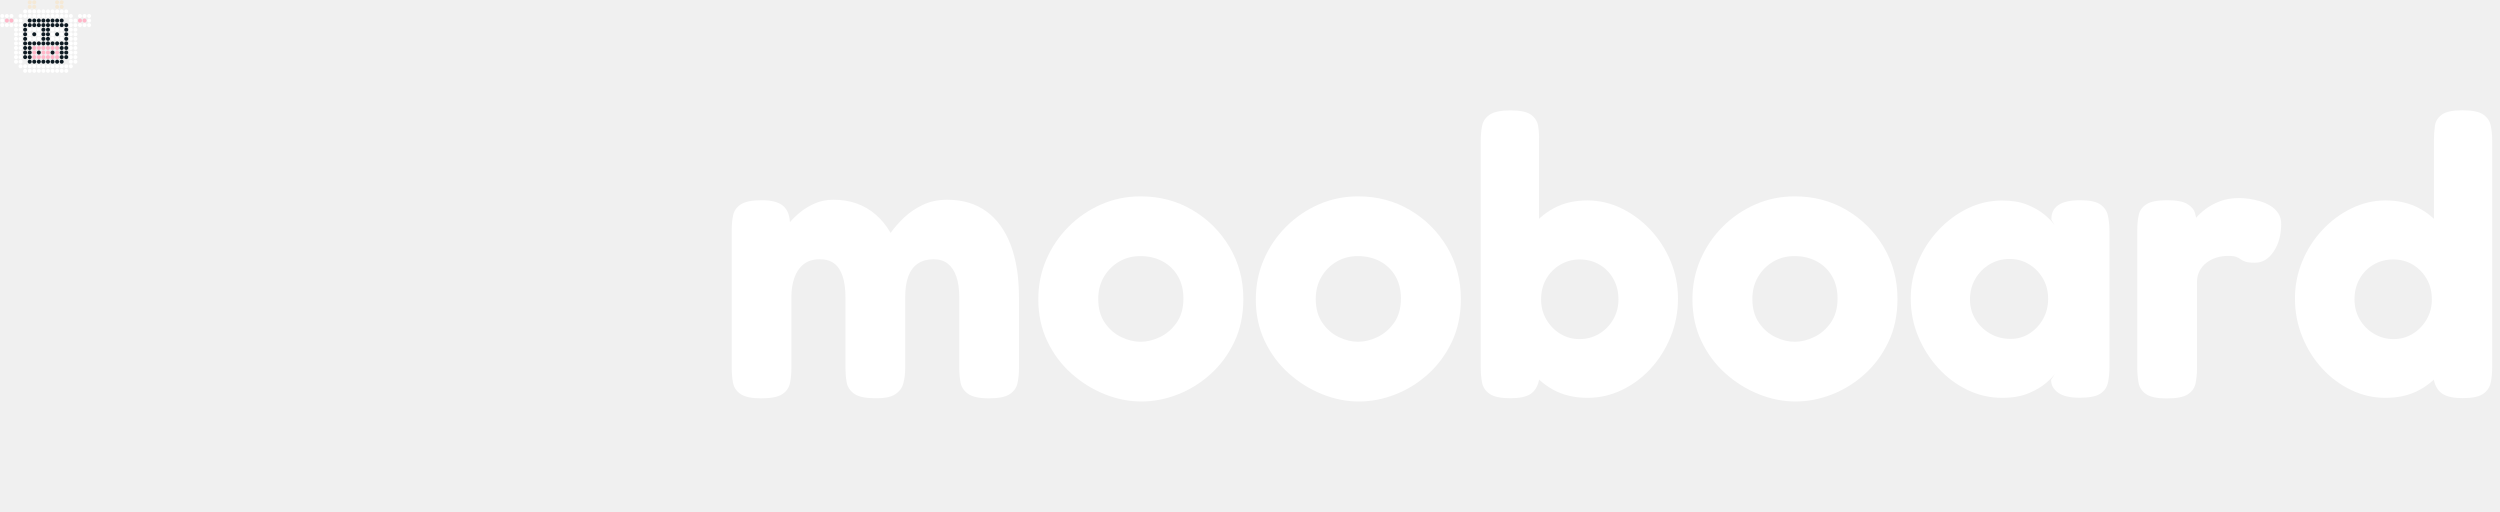
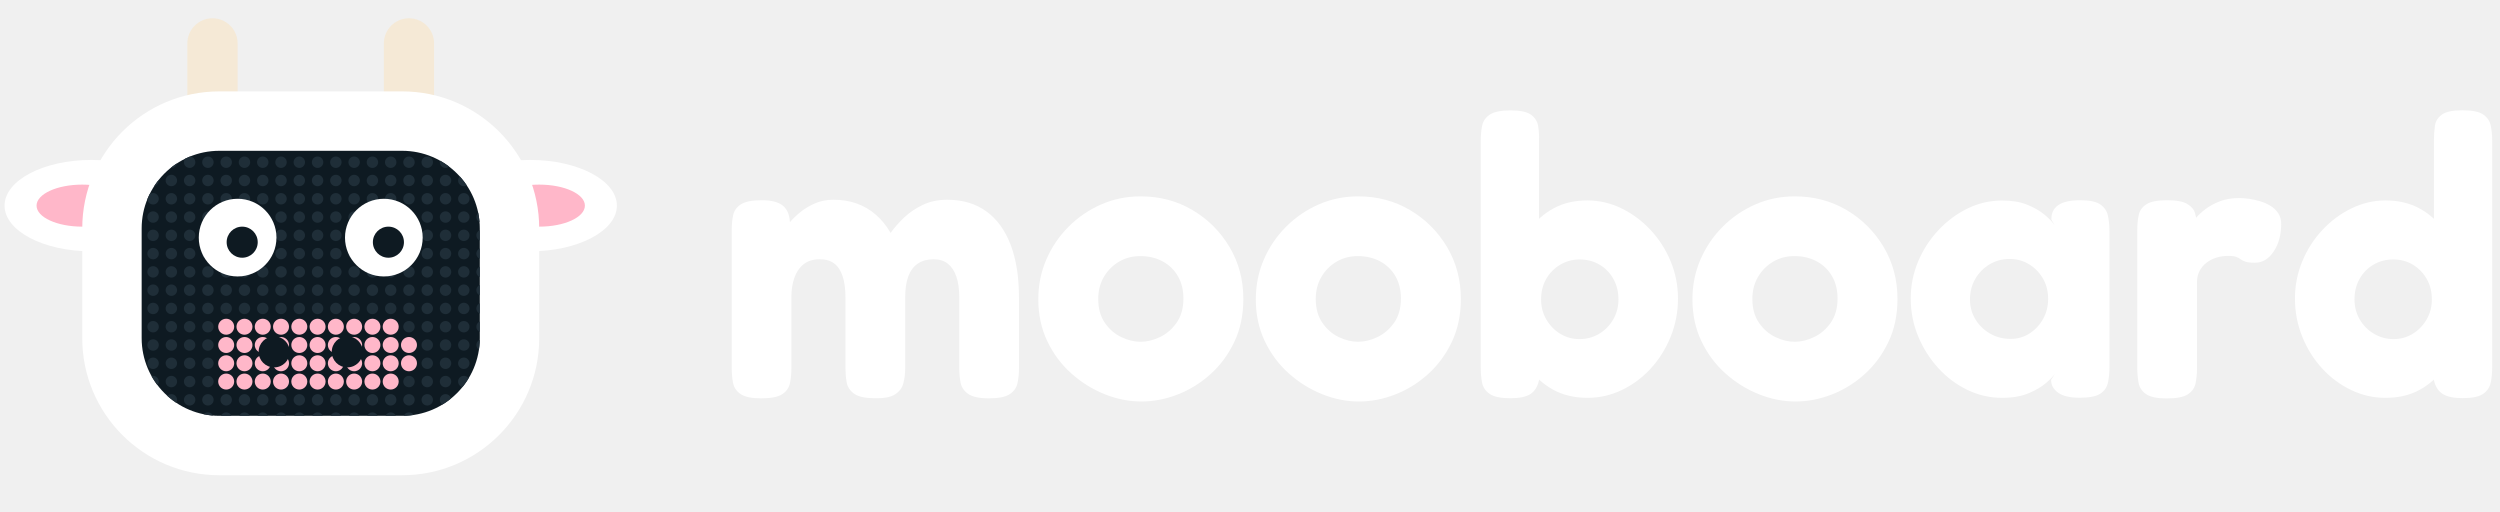
<svg xmlns="http://www.w3.org/2000/svg" viewBox="0 0 547.1 112" role="img" aria-label="MooBoard">
  <svg x="0" y="0" width="136" height="112" viewBox="0 0 136 112">
-     <circle cx="6.5" cy="0.5" r="0.44" fill="#F5E9D6" />
-     <circle cx="7.5" cy="0.5" r="0.44" fill="#F5E9D6" />
-     <circle cx="12.5" cy="0.5" r="0.44" fill="#F5E9D6" />
-     <circle cx="13.5" cy="0.5" r="0.44" fill="#F5E9D6" />
-     <circle cx="6.5" cy="1.5" r="0.44" fill="#F5E9D6" />
-     <circle cx="7.5" cy="1.5" r="0.44" fill="#F5E9D6" />
-     <circle cx="12.5" cy="1.5" r="0.44" fill="#F5E9D6" />
-     <circle cx="13.5" cy="1.5" r="0.44" fill="#F5E9D6" />
-     <circle cx="5.5" cy="2.5" r="0.44" fill="#FFFFFF" />
-     <circle cx="6.5" cy="2.5" r="0.44" fill="#FFFFFF" />
-     <circle cx="7.5" cy="2.5" r="0.44" fill="#FFFFFF" />
-     <circle cx="8.5" cy="2.5" r="0.44" fill="#FFFFFF" />
-     <circle cx="9.5" cy="2.5" r="0.44" fill="#FFFFFF" />
-     <circle cx="10.5" cy="2.5" r="0.44" fill="#FFFFFF" />
-     <circle cx="11.5" cy="2.5" r="0.44" fill="#FFFFFF" />
-     <circle cx="12.5" cy="2.5" r="0.44" fill="#FFFFFF" />
-     <circle cx="13.5" cy="2.5" r="0.44" fill="#FFFFFF" />
-     <circle cx="14.5" cy="2.5" r="0.44" fill="#FFFFFF" />
-     <circle cx="0.5" cy="3.5" r="0.44" fill="#FFFFFF" />
-     <circle cx="1.5" cy="3.5" r="0.44" fill="#FFFFFF" />
-     <circle cx="2.5" cy="3.5" r="0.44" fill="#FFFFFF" />
-     <circle cx="4.5" cy="3.5" r="0.44" fill="#FFFFFF" />
-     <circle cx="5.5" cy="3.5" r="0.44" fill="#FFFFFF" />
-     <circle cx="6.5" cy="3.5" r="0.44" fill="#FFFFFF" />
-     <circle cx="7.5" cy="3.5" r="0.44" fill="#FFFFFF" />
-     <circle cx="8.5" cy="3.5" r="0.44" fill="#FFFFFF" />
-     <circle cx="9.5" cy="3.5" r="0.44" fill="#FFFFFF" />
-     <circle cx="10.5" cy="3.5" r="0.44" fill="#FFFFFF" />
-     <circle cx="11.5" cy="3.5" r="0.44" fill="#FFFFFF" />
-     <circle cx="12.5" cy="3.5" r="0.44" fill="#FFFFFF" />
-     <circle cx="13.5" cy="3.5" r="0.44" fill="#FFFFFF" />
-     <circle cx="14.5" cy="3.5" r="0.44" fill="#FFFFFF" />
-     <circle cx="15.5" cy="3.5" r="0.44" fill="#FFFFFF" />
-     <circle cx="17.5" cy="3.5" r="0.44" fill="#FFFFFF" />
-     <circle cx="18.5" cy="3.5" r="0.44" fill="#FFFFFF" />
-     <circle cx="19.5" cy="3.5" r="0.44" fill="#FFFFFF" />
-     <circle cx="0.5" cy="4.5" r="0.44" fill="#FFFFFF" />
-     <circle cx="1.5" cy="4.5" r="0.44" fill="#FFB7C9" />
-     <circle cx="2.5" cy="4.5" r="0.44" fill="#FFB7C9" />
-     <circle cx="3.5" cy="4.5" r="0.44" fill="#FFFFFF" />
-     <circle cx="4.5" cy="4.5" r="0.44" fill="#FFFFFF" />
-     <circle cx="6.5" cy="4.5" r="0.44" fill="#0E1A22" />
-     <circle cx="7.5" cy="4.5" r="0.44" fill="#0E1A22" />
-     <circle cx="8.5" cy="4.5" r="0.44" fill="#0E1A22" />
-     <circle cx="9.5" cy="4.5" r="0.44" fill="#0E1A22" />
-     <circle cx="10.5" cy="4.5" r="0.44" fill="#0E1A22" />
-     <circle cx="11.5" cy="4.5" r="0.44" fill="#0E1A22" />
-     <circle cx="12.5" cy="4.5" r="0.44" fill="#0E1A22" />
-     <circle cx="13.5" cy="4.5" r="0.44" fill="#0E1A22" />
-     <circle cx="15.5" cy="4.5" r="0.44" fill="#FFFFFF" />
-     <circle cx="16.5" cy="4.5" r="0.44" fill="#FFFFFF" />
-     <circle cx="17.5" cy="4.5" r="0.44" fill="#FFB7C9" />
-     <circle cx="18.5" cy="4.5" r="0.44" fill="#FFB7C9" />
-     <circle cx="19.5" cy="4.5" r="0.44" fill="#FFFFFF" />
-     <circle cx="0.5" cy="5.5" r="0.44" fill="#FFFFFF" />
-     <circle cx="1.5" cy="5.5" r="0.44" fill="#FFFFFF" />
-     <circle cx="2.5" cy="5.5" r="0.44" fill="#FFFFFF" />
-     <circle cx="3.5" cy="5.5" r="0.44" fill="#FFFFFF" />
-     <circle cx="4.5" cy="5.5" r="0.44" fill="#FFFFFF" />
-     <circle cx="5.5" cy="5.5" r="0.44" fill="#0E1A22" />
-     <circle cx="6.5" cy="5.5" r="0.44" fill="#0E1A22" />
-     <circle cx="7.5" cy="5.5" r="0.44" fill="#0E1A22" />
-     <circle cx="8.5" cy="5.5" r="0.44" fill="#0E1A22" />
-     <circle cx="9.5" cy="5.5" r="0.44" fill="#0E1A22" />
-     <circle cx="10.5" cy="5.5" r="0.44" fill="#0E1A22" />
-     <circle cx="11.5" cy="5.5" r="0.44" fill="#0E1A22" />
-     <circle cx="12.5" cy="5.5" r="0.44" fill="#0E1A22" />
-     <circle cx="13.5" cy="5.5" r="0.44" fill="#0E1A22" />
-     <circle cx="14.5" cy="5.5" r="0.44" fill="#0E1A22" />
-     <circle cx="15.5" cy="5.5" r="0.44" fill="#FFFFFF" />
-     <circle cx="16.5" cy="5.5" r="0.44" fill="#FFFFFF" />
-     <circle cx="17.5" cy="5.5" r="0.44" fill="#FFFFFF" />
-     <circle cx="18.5" cy="5.5" r="0.44" fill="#FFFFFF" />
-     <circle cx="19.5" cy="5.5" r="0.44" fill="#FFFFFF" />
-     <circle cx="3.5" cy="6.5" r="0.44" fill="#FFFFFF" />
-     <circle cx="4.5" cy="6.5" r="0.44" fill="#FFFFFF" />
-     <circle cx="5.5" cy="6.5" r="0.44" fill="#0E1A22" />
-     <circle cx="6.5" cy="6.5" r="0.44" fill="#FFFFFF" />
-     <circle cx="7.5" cy="6.5" r="0.44" fill="#FFFFFF" />
-     <circle cx="8.5" cy="6.5" r="0.44" fill="#FFFFFF" />
-     <circle cx="9.5" cy="6.5" r="0.44" fill="#0E1A22" />
-     <circle cx="10.5" cy="6.5" r="0.44" fill="#0E1A22" />
-     <circle cx="11.5" cy="6.5" r="0.44" fill="#FFFFFF" />
-     <circle cx="12.5" cy="6.5" r="0.44" fill="#FFFFFF" />
-     <circle cx="13.5" cy="6.5" r="0.44" fill="#FFFFFF" />
-     <circle cx="14.5" cy="6.5" r="0.44" fill="#0E1A22" />
-     <circle cx="15.5" cy="6.5" r="0.44" fill="#FFFFFF" />
-     <circle cx="16.5" cy="6.5" r="0.44" fill="#FFFFFF" />
-     <circle cx="3.5" cy="7.5" r="0.44" fill="#FFFFFF" />
-     <circle cx="4.5" cy="7.5" r="0.44" fill="#FFFFFF" />
-     <circle cx="5.5" cy="7.5" r="0.44" fill="#0E1A22" />
-     <circle cx="6.5" cy="7.5" r="0.44" fill="#FFFFFF" />
-     <circle class="pupil" cx="7.5" cy="7.5" r="0.44" fill="#0E1A22" />
-     <circle cx="8.5" cy="7.5" r="0.44" fill="#FFFFFF" />
-     <circle cx="9.5" cy="7.5" r="0.44" fill="#0E1A22" />
-     <circle cx="10.5" cy="7.5" r="0.44" fill="#0E1A22" />
-     <circle cx="11.5" cy="7.5" r="0.44" fill="#FFFFFF" />
-     <circle class="pupil" cx="12.5" cy="7.5" r="0.44" fill="#0E1A22" />
-     <circle cx="13.5" cy="7.5" r="0.44" fill="#FFFFFF" />
-     <circle cx="14.5" cy="7.5" r="0.44" fill="#0E1A22" />
-     <circle cx="15.5" cy="7.5" r="0.44" fill="#FFFFFF" />
-     <circle cx="16.5" cy="7.5" r="0.44" fill="#FFFFFF" />
-     <circle cx="3.5" cy="8.5" r="0.44" fill="#FFFFFF" />
-     <circle cx="4.5" cy="8.5" r="0.44" fill="#FFFFFF" />
-     <circle cx="5.5" cy="8.5" r="0.44" fill="#0E1A22" />
-     <circle cx="6.5" cy="8.5" r="0.44" fill="#FFFFFF" />
-     <circle cx="7.5" cy="8.5" r="0.44" fill="#FFFFFF" />
-     <circle cx="8.5" cy="8.5" r="0.44" fill="#FFFFFF" />
-     <circle cx="9.5" cy="8.5" r="0.44" fill="#0E1A22" />
-     <circle cx="10.5" cy="8.5" r="0.44" fill="#0E1A22" />
-     <circle cx="11.5" cy="8.5" r="0.44" fill="#FFFFFF" />
-     <circle cx="12.5" cy="8.5" r="0.44" fill="#FFFFFF" />
-     <circle cx="13.5" cy="8.5" r="0.44" fill="#FFFFFF" />
-     <circle cx="14.5" cy="8.5" r="0.44" fill="#0E1A22" />
-     <circle cx="15.5" cy="8.5" r="0.44" fill="#FFFFFF" />
-     <circle cx="16.5" cy="8.5" r="0.44" fill="#FFFFFF" />
-     <circle cx="3.5" cy="9.5" r="0.44" fill="#FFFFFF" />
-     <circle cx="4.5" cy="9.5" r="0.44" fill="#FFFFFF" />
-     <circle cx="5.5" cy="9.5" r="0.44" fill="#0E1A22" />
-     <circle cx="6.5" cy="9.5" r="0.44" fill="#0E1A22" />
-     <circle cx="7.5" cy="9.5" r="0.44" fill="#0E1A22" />
-     <circle cx="8.5" cy="9.5" r="0.44" fill="#0E1A22" />
-     <circle cx="9.5" cy="9.5" r="0.44" fill="#0E1A22" />
-     <circle cx="10.5" cy="9.5" r="0.44" fill="#0E1A22" />
-     <circle cx="11.5" cy="9.5" r="0.44" fill="#0E1A22" />
-     <circle cx="12.5" cy="9.5" r="0.44" fill="#0E1A22" />
-     <circle cx="13.5" cy="9.5" r="0.44" fill="#0E1A22" />
-     <circle cx="14.5" cy="9.5" r="0.44" fill="#0E1A22" />
-     <circle cx="15.5" cy="9.5" r="0.44" fill="#FFFFFF" />
-     <circle cx="16.5" cy="9.5" r="0.44" fill="#FFFFFF" />
-     <circle cx="3.5" cy="10.5" r="0.44" fill="#FFFFFF" />
-     <circle cx="4.5" cy="10.5" r="0.44" fill="#FFFFFF" />
-     <circle cx="5.5" cy="10.5" r="0.44" fill="#0E1A22" />
-     <circle cx="6.5" cy="10.5" r="0.44" fill="#0E1A22" />
-     <circle cx="7.5" cy="10.5" r="0.44" fill="#FFB7C9" />
-     <circle cx="8.5" cy="10.5" r="0.44" fill="#FFB7C9" />
-     <circle cx="9.5" cy="10.5" r="0.44" fill="#FFB7C9" />
-     <circle cx="10.5" cy="10.5" r="0.44" fill="#FFB7C9" />
-     <circle cx="11.5" cy="10.5" r="0.44" fill="#FFB7C9" />
-     <circle cx="12.5" cy="10.5" r="0.44" fill="#FFB7C9" />
-     <circle cx="13.5" cy="10.5" r="0.44" fill="#0E1A22" />
-     <circle cx="14.5" cy="10.5" r="0.44" fill="#0E1A22" />
-     <circle cx="15.5" cy="10.5" r="0.44" fill="#FFFFFF" />
-     <circle cx="16.5" cy="10.5" r="0.44" fill="#FFFFFF" />
-     <circle cx="3.5" cy="11.5" r="0.44" fill="#FFFFFF" />
-     <circle cx="4.5" cy="11.5" r="0.44" fill="#FFFFFF" />
-     <circle cx="5.5" cy="11.5" r="0.44" fill="#0E1A22" />
-     <circle cx="6.5" cy="11.5" r="0.44" fill="#0E1A22" />
-     <circle cx="7.5" cy="11.5" r="0.44" fill="#FFB7C9" />
-     <circle cx="8.5" cy="11.5" r="0.44" fill="#0E1A22" />
-     <circle cx="9.5" cy="11.5" r="0.44" fill="#FFB7C9" />
-     <circle cx="10.5" cy="11.5" r="0.44" fill="#FFB7C9" />
-     <circle cx="11.5" cy="11.5" r="0.44" fill="#0E1A22" />
-     <circle cx="12.5" cy="11.5" r="0.44" fill="#FFB7C9" />
-     <circle cx="13.5" cy="11.5" r="0.44" fill="#0E1A22" />
-     <circle cx="14.5" cy="11.5" r="0.44" fill="#0E1A22" />
-     <circle cx="15.5" cy="11.5" r="0.44" fill="#FFFFFF" />
-     <circle cx="16.5" cy="11.5" r="0.44" fill="#FFFFFF" />
-     <circle cx="3.5" cy="12.5" r="0.44" fill="#FFFFFF" />
-     <circle cx="4.5" cy="12.5" r="0.44" fill="#FFFFFF" />
-     <circle cx="5.5" cy="12.5" r="0.44" fill="#0E1A22" />
-     <circle cx="6.5" cy="12.5" r="0.44" fill="#0E1A22" />
-     <circle cx="7.5" cy="12.5" r="0.44" fill="#FFB7C9" />
-     <circle cx="8.5" cy="12.5" r="0.44" fill="#FFB7C9" />
-     <circle cx="9.5" cy="12.5" r="0.44" fill="#FFB7C9" />
-     <circle cx="10.5" cy="12.5" r="0.44" fill="#FFB7C9" />
-     <circle cx="11.5" cy="12.5" r="0.44" fill="#FFB7C9" />
-     <circle cx="12.5" cy="12.5" r="0.44" fill="#FFB7C9" />
-     <circle cx="13.5" cy="12.5" r="0.44" fill="#0E1A22" />
-     <circle cx="14.5" cy="12.5" r="0.44" fill="#0E1A22" />
-     <circle cx="15.5" cy="12.5" r="0.44" fill="#FFFFFF" />
-     <circle cx="16.5" cy="12.5" r="0.44" fill="#FFFFFF" />
-     <circle cx="3.5" cy="13.5" r="0.44" fill="#FFFFFF" />
-     <circle cx="4.5" cy="13.5" r="0.44" fill="#FFFFFF" />
-     <circle cx="6.5" cy="13.5" r="0.44" fill="#0E1A22" />
-     <circle cx="7.5" cy="13.5" r="0.44" fill="#0E1A22" />
-     <circle cx="8.5" cy="13.5" r="0.44" fill="#0E1A22" />
-     <circle cx="9.5" cy="13.5" r="0.44" fill="#0E1A22" />
-     <circle cx="10.5" cy="13.5" r="0.44" fill="#0E1A22" />
-     <circle cx="11.5" cy="13.5" r="0.44" fill="#0E1A22" />
-     <circle cx="12.5" cy="13.5" r="0.44" fill="#0E1A22" />
-     <circle cx="13.5" cy="13.5" r="0.44" fill="#0E1A22" />
-     <circle cx="15.5" cy="13.5" r="0.44" fill="#FFFFFF" />
-     <circle cx="16.5" cy="13.5" r="0.44" fill="#FFFFFF" />
-     <circle cx="4.5" cy="14.5" r="0.44" fill="#FFFFFF" />
-     <circle cx="5.5" cy="14.5" r="0.44" fill="#FFFFFF" />
-     <circle cx="6.5" cy="14.5" r="0.44" fill="#FFFFFF" />
-     <circle cx="7.5" cy="14.5" r="0.44" fill="#FFFFFF" />
-     <circle cx="8.5" cy="14.5" r="0.44" fill="#FFFFFF" />
-     <circle cx="9.5" cy="14.5" r="0.44" fill="#FFFFFF" />
-     <circle cx="10.5" cy="14.5" r="0.44" fill="#FFFFFF" />
-     <circle cx="11.5" cy="14.5" r="0.44" fill="#FFFFFF" />
-     <circle cx="12.5" cy="14.5" r="0.44" fill="#FFFFFF" />
-     <circle cx="13.5" cy="14.5" r="0.44" fill="#FFFFFF" />
-     <circle cx="14.5" cy="14.5" r="0.44" fill="#FFFFFF" />
-     <circle cx="15.5" cy="14.5" r="0.44" fill="#FFFFFF" />
-     <circle cx="5.5" cy="15.5" r="0.44" fill="#FFFFFF" />
-     <circle cx="6.5" cy="15.5" r="0.44" fill="#FFFFFF" />
-     <circle cx="7.5" cy="15.5" r="0.44" fill="#FFFFFF" />
-     <circle cx="8.5" cy="15.5" r="0.44" fill="#FFFFFF" />
-     <circle cx="9.5" cy="15.5" r="0.44" fill="#FFFFFF" />
-     <circle cx="10.5" cy="15.5" r="0.44" fill="#FFFFFF" />
-     <circle cx="11.5" cy="15.5" r="0.44" fill="#FFFFFF" />
-     <circle cx="12.5" cy="15.5" r="0.44" fill="#FFFFFF" />
-     <circle cx="13.5" cy="15.5" r="0.44" fill="#FFFFFF" />
-     <circle cx="14.5" cy="15.5" r="0.44" fill="#FFFFFF" />
+     <rect x="41" y="4" width="11" height="24" rx="5.5" fill="#F5E9D6" />
+     <rect x="84" y="4" width="11" height="24" rx="5.5" fill="#F5E9D6" />
+     <ellipse cx="20" cy="45" rx="19" ry="10" fill="#FFFFFF" />
+     <ellipse cx="18" cy="45" rx="10" ry="4.6" fill="#FFB7C9" />
+     <ellipse cx="116" cy="45" rx="19" ry="10" fill="#FFFFFF" />
+     <ellipse cx="118" cy="45" rx="10" ry="4.6" fill="#FFB7C9" />
+     <rect x="18" y="20" width="100" height="84" rx="30" fill="#FFFFFF" />
+     <clipPath id="f">
+       <rect x="31" y="33" width="74" height="58" rx="17" />
+     </clipPath>
+     <rect x="31" y="33" width="74" height="58" rx="17" fill="#0E1A22" />
+     <g clip-path="url(#f)">
+       <circle cx="33.5" cy="35.5" r="1.25" fill="#1F2E38" />
+       <circle cx="37.5" cy="35.5" r="1.25" fill="#1F2E38" />
+       <circle cx="41.5" cy="35.5" r="1.25" fill="#1F2E38" />
+       <circle cx="45.5" cy="35.5" r="1.25" fill="#1F2E38" />
+       <circle cx="49.5" cy="35.5" r="1.25" fill="#1F2E38" />
+       <circle cx="53.5" cy="35.5" r="1.25" fill="#1F2E38" />
+       <circle cx="57.5" cy="35.5" r="1.25" fill="#1F2E38" />
+       <circle cx="61.5" cy="35.5" r="1.25" fill="#1F2E38" />
+       <circle cx="65.5" cy="35.5" r="1.25" fill="#1F2E38" />
+       <circle cx="69.5" cy="35.5" r="1.25" fill="#1F2E38" />
+       <circle cx="73.5" cy="35.5" r="1.25" fill="#1F2E38" />
+       <circle cx="77.5" cy="35.5" r="1.25" fill="#1F2E38" />
+       <circle cx="81.5" cy="35.5" r="1.25" fill="#1F2E38" />
+       <circle cx="85.5" cy="35.5" r="1.25" fill="#1F2E38" />
+       <circle cx="89.5" cy="35.5" r="1.25" fill="#1F2E38" />
+       <circle cx="93.5" cy="35.5" r="1.25" fill="#1F2E38" />
+       <circle cx="97.5" cy="35.5" r="1.25" fill="#1F2E38" />
+       <circle cx="101.5" cy="35.5" r="1.25" fill="#1F2E38" />
+       <circle cx="105.5" cy="35.5" r="1.25" fill="#1F2E38" />
+       <circle cx="33.5" cy="39.5" r="1.25" fill="#1F2E38" />
+       <circle cx="37.5" cy="39.5" r="1.25" fill="#1F2E38" />
+       <circle cx="41.5" cy="39.5" r="1.25" fill="#1F2E38" />
+       <circle cx="45.5" cy="39.5" r="1.25" fill="#1F2E38" />
+       <circle cx="49.5" cy="39.5" r="1.25" fill="#1F2E38" />
+       <circle cx="53.5" cy="39.5" r="1.25" fill="#1F2E38" />
+       <circle cx="57.5" cy="39.5" r="1.25" fill="#1F2E38" />
+       <circle cx="61.5" cy="39.5" r="1.25" fill="#1F2E38" />
+       <circle cx="65.5" cy="39.5" r="1.25" fill="#1F2E38" />
+       <circle cx="69.5" cy="39.5" r="1.25" fill="#1F2E38" />
+       <circle cx="73.5" cy="39.5" r="1.25" fill="#1F2E38" />
+       <circle cx="77.5" cy="39.5" r="1.25" fill="#1F2E38" />
+       <circle cx="81.5" cy="39.5" r="1.25" fill="#1F2E38" />
+       <circle cx="85.5" cy="39.5" r="1.25" fill="#1F2E38" />
+       <circle cx="89.5" cy="39.5" r="1.25" fill="#1F2E38" />
+       <circle cx="93.5" cy="39.5" r="1.25" fill="#1F2E38" />
+       <circle cx="97.5" cy="39.5" r="1.25" fill="#1F2E38" />
+       <circle cx="101.5" cy="39.5" r="1.25" fill="#1F2E38" />
+       <circle cx="105.5" cy="39.5" r="1.25" fill="#1F2E38" />
+       <circle cx="33.5" cy="43.5" r="1.25" fill="#1F2E38" />
+       <circle cx="37.5" cy="43.5" r="1.25" fill="#1F2E38" />
+       <circle cx="41.5" cy="43.5" r="1.25" fill="#1F2E38" />
+       <circle cx="45.5" cy="43.5" r="1.25" fill="#1F2E38" />
+       <circle cx="49.5" cy="43.5" r="1.25" fill="#1F2E38" />
+       <circle cx="53.5" cy="43.5" r="1.25" fill="#1F2E38" />
+       <circle cx="57.5" cy="43.5" r="1.25" fill="#1F2E38" />
+       <circle cx="61.5" cy="43.5" r="1.25" fill="#1F2E38" />
+       <circle cx="65.5" cy="43.5" r="1.25" fill="#1F2E38" />
+       <circle cx="69.5" cy="43.5" r="1.25" fill="#1F2E38" />
+       <circle cx="73.5" cy="43.5" r="1.25" fill="#1F2E38" />
+       <circle cx="77.5" cy="43.5" r="1.25" fill="#1F2E38" />
+       <circle cx="81.5" cy="43.5" r="1.25" fill="#1F2E38" />
+       <circle cx="85.5" cy="43.5" r="1.25" fill="#1F2E38" />
+       <circle cx="89.5" cy="43.5" r="1.25" fill="#1F2E38" />
+       <circle cx="93.5" cy="43.5" r="1.25" fill="#1F2E38" />
+       <circle cx="97.5" cy="43.5" r="1.25" fill="#1F2E38" />
+       <circle cx="101.5" cy="43.5" r="1.25" fill="#1F2E38" />
+       <circle cx="105.5" cy="43.5" r="1.25" fill="#1F2E38" />
+       <circle cx="33.5" cy="47.5" r="1.25" fill="#1F2E38" />
+       <circle cx="37.5" cy="47.5" r="1.25" fill="#1F2E38" />
+       <circle cx="41.5" cy="47.5" r="1.25" fill="#1F2E38" />
+       <circle cx="45.5" cy="47.5" r="1.25" fill="#1F2E38" />
+       <circle cx="49.5" cy="47.5" r="1.25" fill="#1F2E38" />
+       <circle cx="53.5" cy="47.5" r="1.25" fill="#1F2E38" />
+       <circle cx="57.5" cy="47.5" r="1.25" fill="#1F2E38" />
+       <circle cx="61.5" cy="47.5" r="1.25" fill="#1F2E38" />
+       <circle cx="65.5" cy="47.5" r="1.25" fill="#1F2E38" />
+       <circle cx="69.5" cy="47.5" r="1.25" fill="#1F2E38" />
+       <circle cx="73.5" cy="47.5" r="1.25" fill="#1F2E38" />
+       <circle cx="77.5" cy="47.5" r="1.25" fill="#1F2E38" />
+       <circle cx="81.5" cy="47.5" r="1.25" fill="#1F2E38" />
+       <circle cx="85.5" cy="47.5" r="1.25" fill="#1F2E38" />
+       <circle cx="89.5" cy="47.5" r="1.25" fill="#1F2E38" />
+       <circle cx="93.5" cy="47.5" r="1.25" fill="#1F2E38" />
+       <circle cx="97.5" cy="47.5" r="1.25" fill="#1F2E38" />
+       <circle cx="101.5" cy="47.5" r="1.25" fill="#1F2E38" />
+       <circle cx="105.5" cy="47.5" r="1.25" fill="#1F2E38" />
+       <circle cx="33.5" cy="51.5" r="1.25" fill="#1F2E38" />
+       <circle cx="37.5" cy="51.5" r="1.25" fill="#1F2E38" />
+       <circle cx="41.5" cy="51.5" r="1.25" fill="#1F2E38" />
+       <circle cx="45.5" cy="51.5" r="1.25" fill="#1F2E38" />
+       <circle cx="49.5" cy="51.5" r="1.25" fill="#1F2E38" />
+       <circle cx="53.5" cy="51.5" r="1.25" fill="#1F2E38" />
+       <circle cx="57.5" cy="51.5" r="1.25" fill="#1F2E38" />
+       <circle cx="61.5" cy="51.5" r="1.25" fill="#1F2E38" />
+       <circle cx="65.5" cy="51.5" r="1.25" fill="#1F2E38" />
+       <circle cx="69.5" cy="51.5" r="1.25" fill="#1F2E38" />
+       <circle cx="73.5" cy="51.5" r="1.25" fill="#1F2E38" />
+       <circle cx="77.5" cy="51.5" r="1.25" fill="#1F2E38" />
+       <circle cx="81.5" cy="51.5" r="1.25" fill="#1F2E38" />
+       <circle cx="85.5" cy="51.5" r="1.25" fill="#1F2E38" />
+       <circle cx="89.5" cy="51.5" r="1.25" fill="#1F2E38" />
+       <circle cx="93.5" cy="51.5" r="1.25" fill="#1F2E38" />
+       <circle cx="97.5" cy="51.5" r="1.25" fill="#1F2E38" />
+       <circle cx="101.5" cy="51.5" r="1.25" fill="#1F2E38" />
+       <circle cx="105.5" cy="51.5" r="1.25" fill="#1F2E38" />
+       <circle cx="33.5" cy="55.5" r="1.25" fill="#1F2E38" />
+       <circle cx="37.5" cy="55.5" r="1.25" fill="#1F2E38" />
+       <circle cx="41.5" cy="55.5" r="1.25" fill="#1F2E38" />
+       <circle cx="45.5" cy="55.5" r="1.25" fill="#1F2E38" />
+       <circle cx="49.5" cy="55.5" r="1.25" fill="#1F2E38" />
+       <circle cx="53.5" cy="55.5" r="1.25" fill="#1F2E38" />
+       <circle cx="57.5" cy="55.5" r="1.25" fill="#1F2E38" />
+       <circle cx="61.5" cy="55.5" r="1.25" fill="#1F2E38" />
+       <circle cx="65.5" cy="55.5" r="1.25" fill="#1F2E38" />
+       <circle cx="69.5" cy="55.5" r="1.25" fill="#1F2E38" />
+       <circle cx="73.5" cy="55.5" r="1.25" fill="#1F2E38" />
+       <circle cx="77.5" cy="55.5" r="1.25" fill="#1F2E38" />
+       <circle cx="81.5" cy="55.5" r="1.25" fill="#1F2E38" />
+       <circle cx="85.5" cy="55.5" r="1.25" fill="#1F2E38" />
+       <circle cx="89.5" cy="55.5" r="1.25" fill="#1F2E38" />
+       <circle cx="93.5" cy="55.5" r="1.25" fill="#1F2E38" />
+       <circle cx="97.5" cy="55.5" r="1.25" fill="#1F2E38" />
+       <circle cx="101.5" cy="55.5" r="1.25" fill="#1F2E38" />
+       <circle cx="105.5" cy="55.5" r="1.25" fill="#1F2E38" />
+       <circle cx="33.5" cy="59.5" r="1.25" fill="#1F2E38" />
+       <circle cx="37.5" cy="59.5" r="1.25" fill="#1F2E38" />
+       <circle cx="41.5" cy="59.5" r="1.25" fill="#1F2E38" />
+       <circle cx="45.5" cy="59.5" r="1.25" fill="#1F2E38" />
+       <circle cx="49.5" cy="59.5" r="1.25" fill="#1F2E38" />
+       <circle cx="53.5" cy="59.5" r="1.25" fill="#1F2E38" />
+       <circle cx="57.5" cy="59.5" r="1.25" fill="#1F2E38" />
+       <circle cx="61.5" cy="59.5" r="1.25" fill="#1F2E38" />
+       <circle cx="65.5" cy="59.5" r="1.25" fill="#1F2E38" />
+       <circle cx="69.5" cy="59.5" r="1.25" fill="#1F2E38" />
+       <circle cx="73.5" cy="59.5" r="1.25" fill="#1F2E38" />
+       <circle cx="77.5" cy="59.5" r="1.25" fill="#1F2E38" />
+       <circle cx="81.5" cy="59.5" r="1.25" fill="#1F2E38" />
+       <circle cx="85.5" cy="59.5" r="1.25" fill="#1F2E38" />
+       <circle cx="89.5" cy="59.5" r="1.25" fill="#1F2E38" />
+       <circle cx="93.5" cy="59.5" r="1.25" fill="#1F2E38" />
+       <circle cx="97.5" cy="59.5" r="1.25" fill="#1F2E38" />
+       <circle cx="101.5" cy="59.5" r="1.25" fill="#1F2E38" />
+       <circle cx="105.5" cy="59.5" r="1.25" fill="#1F2E38" />
+       <circle cx="33.5" cy="63.5" r="1.25" fill="#1F2E38" />
+       <circle cx="37.5" cy="63.5" r="1.25" fill="#1F2E38" />
+       <circle cx="41.5" cy="63.5" r="1.25" fill="#1F2E38" />
+       <circle cx="45.5" cy="63.5" r="1.25" fill="#1F2E38" />
+       <circle cx="49.5" cy="63.5" r="1.25" fill="#1F2E38" />
+       <circle cx="53.5" cy="63.5" r="1.25" fill="#1F2E38" />
+       <circle cx="57.5" cy="63.5" r="1.25" fill="#1F2E38" />
+       <circle cx="61.5" cy="63.5" r="1.25" fill="#1F2E38" />
+       <circle cx="65.5" cy="63.5" r="1.25" fill="#1F2E38" />
+       <circle cx="69.5" cy="63.5" r="1.25" fill="#1F2E38" />
+       <circle cx="73.5" cy="63.5" r="1.25" fill="#1F2E38" />
+       <circle cx="77.5" cy="63.5" r="1.25" fill="#1F2E38" />
+       <circle cx="81.5" cy="63.5" r="1.25" fill="#1F2E38" />
+       <circle cx="85.5" cy="63.5" r="1.25" fill="#1F2E38" />
+       <circle cx="89.5" cy="63.5" r="1.25" fill="#1F2E38" />
+       <circle cx="93.5" cy="63.5" r="1.25" fill="#1F2E38" />
+       <circle cx="97.5" cy="63.5" r="1.25" fill="#1F2E38" />
+       <circle cx="101.5" cy="63.5" r="1.25" fill="#1F2E38" />
+       <circle cx="105.5" cy="63.5" r="1.25" fill="#1F2E38" />
+       <circle cx="33.5" cy="67.5" r="1.25" fill="#1F2E38" />
+       <circle cx="37.5" cy="67.5" r="1.25" fill="#1F2E38" />
+       <circle cx="41.5" cy="67.5" r="1.25" fill="#1F2E38" />
+       <circle cx="45.5" cy="67.5" r="1.25" fill="#1F2E38" />
+       <circle cx="49.5" cy="67.5" r="1.25" fill="#1F2E38" />
+       <circle cx="53.5" cy="67.5" r="1.25" fill="#1F2E38" />
+       <circle cx="57.5" cy="67.5" r="1.25" fill="#1F2E38" />
+       <circle cx="61.5" cy="67.5" r="1.25" fill="#1F2E38" />
+       <circle cx="65.5" cy="67.5" r="1.25" fill="#1F2E38" />
+       <circle cx="69.5" cy="67.5" r="1.25" fill="#1F2E38" />
+       <circle cx="73.5" cy="67.5" r="1.25" fill="#1F2E38" />
+       <circle cx="77.5" cy="67.5" r="1.25" fill="#1F2E38" />
+       <circle cx="81.5" cy="67.5" r="1.25" fill="#1F2E38" />
+       <circle cx="85.5" cy="67.5" r="1.25" fill="#1F2E38" />
+       <circle cx="89.5" cy="67.5" r="1.25" fill="#1F2E38" />
+       <circle cx="93.5" cy="67.5" r="1.25" fill="#1F2E38" />
+       <circle cx="97.5" cy="67.5" r="1.25" fill="#1F2E38" />
+       <circle cx="101.5" cy="67.5" r="1.25" fill="#1F2E38" />
+       <circle cx="105.5" cy="67.5" r="1.25" fill="#1F2E38" />
+       <circle cx="33.5" cy="71.5" r="1.25" fill="#1F2E38" />
+       <circle cx="37.5" cy="71.5" r="1.25" fill="#1F2E38" />
+       <circle cx="41.5" cy="71.5" r="1.25" fill="#1F2E38" />
+       <circle cx="45.5" cy="71.5" r="1.25" fill="#1F2E38" />
+       <circle cx="49.5" cy="71.5" r="1.75" fill="#FFB7C9" />
+       <circle cx="53.5" cy="71.5" r="1.75" fill="#FFB7C9" />
+       <circle cx="57.5" cy="71.5" r="1.75" fill="#FFB7C9" />
+       <circle cx="61.5" cy="71.5" r="1.75" fill="#FFB7C9" />
+       <circle cx="65.5" cy="71.5" r="1.75" fill="#FFB7C9" />
+       <circle cx="69.5" cy="71.5" r="1.75" fill="#FFB7C9" />
+       <circle cx="73.5" cy="71.5" r="1.75" fill="#FFB7C9" />
+       <circle cx="77.5" cy="71.5" r="1.75" fill="#FFB7C9" />
+       <circle cx="81.5" cy="71.5" r="1.75" fill="#FFB7C9" />
+       <circle cx="85.5" cy="71.5" r="1.75" fill="#FFB7C9" />
+       <circle cx="89.5" cy="71.5" r="1.25" fill="#1F2E38" />
+       <circle cx="93.5" cy="71.5" r="1.25" fill="#1F2E38" />
+       <circle cx="97.5" cy="71.5" r="1.25" fill="#1F2E38" />
+       <circle cx="101.5" cy="71.5" r="1.25" fill="#1F2E38" />
+       <circle cx="105.5" cy="71.5" r="1.25" fill="#1F2E38" />
+       <circle cx="33.5" cy="75.5" r="1.25" fill="#1F2E38" />
+       <circle cx="37.5" cy="75.5" r="1.25" fill="#1F2E38" />
+       <circle cx="41.5" cy="75.5" r="1.25" fill="#1F2E38" />
+       <circle cx="45.5" cy="75.5" r="1.25" fill="#1F2E38" />
+       <circle cx="49.5" cy="75.5" r="1.75" fill="#FFB7C9" />
+       <circle cx="53.5" cy="75.5" r="1.75" fill="#FFB7C9" />
+       <circle cx="57.5" cy="75.5" r="1.75" fill="#FFB7C9" />
+       <circle cx="61.5" cy="75.5" r="1.75" fill="#FFB7C9" />
+       <circle cx="65.5" cy="75.5" r="1.75" fill="#FFB7C9" />
+       <circle cx="69.5" cy="75.5" r="1.75" fill="#FFB7C9" />
+       <circle cx="73.5" cy="75.5" r="1.75" fill="#FFB7C9" />
+       <circle cx="77.5" cy="75.5" r="1.75" fill="#FFB7C9" />
+       <circle cx="81.5" cy="75.5" r="1.75" fill="#FFB7C9" />
+       <circle cx="85.5" cy="75.5" r="1.75" fill="#FFB7C9" />
+       <circle cx="89.5" cy="75.5" r="1.75" fill="#FFB7C9" />
+       <circle cx="93.5" cy="75.5" r="1.25" fill="#1F2E38" />
+       <circle cx="97.5" cy="75.5" r="1.25" fill="#1F2E38" />
+       <circle cx="101.5" cy="75.5" r="1.25" fill="#1F2E38" />
+       <circle cx="105.5" cy="75.5" r="1.25" fill="#1F2E38" />
+       <circle cx="33.5" cy="79.5" r="1.25" fill="#1F2E38" />
+       <circle cx="37.5" cy="79.5" r="1.25" fill="#1F2E38" />
+       <circle cx="41.5" cy="79.5" r="1.25" fill="#1F2E38" />
+       <circle cx="45.5" cy="79.5" r="1.25" fill="#1F2E38" />
+       <circle cx="49.5" cy="79.5" r="1.75" fill="#FFB7C9" />
+       <circle cx="53.5" cy="79.5" r="1.75" fill="#FFB7C9" />
+       <circle cx="57.5" cy="79.5" r="1.75" fill="#FFB7C9" />
+       <circle cx="61.5" cy="79.5" r="1.75" fill="#FFB7C9" />
+       <circle cx="65.5" cy="79.5" r="1.75" fill="#FFB7C9" />
+       <circle cx="69.5" cy="79.5" r="1.75" fill="#FFB7C9" />
+       <circle cx="73.5" cy="79.5" r="1.75" fill="#FFB7C9" />
+       <circle cx="77.5" cy="79.5" r="1.75" fill="#FFB7C9" />
+       <circle cx="81.5" cy="79.5" r="1.75" fill="#FFB7C9" />
+       <circle cx="85.5" cy="79.5" r="1.75" fill="#FFB7C9" />
+       <circle cx="89.5" cy="79.5" r="1.75" fill="#FFB7C9" />
+       <circle cx="93.5" cy="79.5" r="1.25" fill="#1F2E38" />
+       <circle cx="97.5" cy="79.5" r="1.25" fill="#1F2E38" />
+       <circle cx="101.5" cy="79.5" r="1.25" fill="#1F2E38" />
+       <circle cx="105.5" cy="79.5" r="1.25" fill="#1F2E38" />
+       <circle cx="33.5" cy="83.5" r="1.25" fill="#1F2E38" />
+       <circle cx="37.5" cy="83.5" r="1.25" fill="#1F2E38" />
+       <circle cx="41.5" cy="83.5" r="1.25" fill="#1F2E38" />
+       <circle cx="45.5" cy="83.5" r="1.25" fill="#1F2E38" />
+       <circle cx="49.5" cy="83.5" r="1.75" fill="#FFB7C9" />
+       <circle cx="53.5" cy="83.5" r="1.75" fill="#FFB7C9" />
+       <circle cx="57.5" cy="83.5" r="1.75" fill="#FFB7C9" />
+       <circle cx="61.5" cy="83.5" r="1.75" fill="#FFB7C9" />
+       <circle cx="65.5" cy="83.5" r="1.75" fill="#FFB7C9" />
+       <circle cx="69.5" cy="83.5" r="1.75" fill="#FFB7C9" />
+       <circle cx="73.5" cy="83.5" r="1.75" fill="#FFB7C9" />
+       <circle cx="77.5" cy="83.5" r="1.75" fill="#FFB7C9" />
+       <circle cx="81.5" cy="83.5" r="1.75" fill="#FFB7C9" />
+       <circle cx="85.5" cy="83.5" r="1.75" fill="#FFB7C9" />
+       <circle cx="89.5" cy="83.5" r="1.25" fill="#1F2E38" />
+       <circle cx="93.5" cy="83.5" r="1.25" fill="#1F2E38" />
+       <circle cx="97.5" cy="83.5" r="1.25" fill="#1F2E38" />
+       <circle cx="101.5" cy="83.5" r="1.25" fill="#1F2E38" />
+       <circle cx="105.5" cy="83.5" r="1.25" fill="#1F2E38" />
+       <circle cx="33.5" cy="87.5" r="1.25" fill="#1F2E38" />
+       <circle cx="37.5" cy="87.5" r="1.25" fill="#1F2E38" />
+       <circle cx="41.5" cy="87.5" r="1.25" fill="#1F2E38" />
+       <circle cx="45.5" cy="87.5" r="1.25" fill="#1F2E38" />
+       <circle cx="49.5" cy="87.5" r="1.25" fill="#1F2E38" />
+       <circle cx="53.5" cy="87.5" r="1.25" fill="#1F2E38" />
+       <circle cx="57.5" cy="87.5" r="1.25" fill="#1F2E38" />
+       <circle cx="61.5" cy="87.5" r="1.25" fill="#1F2E38" />
+       <circle cx="65.5" cy="87.5" r="1.25" fill="#1F2E38" />
+       <circle cx="69.5" cy="87.5" r="1.25" fill="#1F2E38" />
+       <circle cx="73.5" cy="87.5" r="1.25" fill="#1F2E38" />
+       <circle cx="77.5" cy="87.5" r="1.25" fill="#1F2E38" />
+       <circle cx="81.5" cy="87.5" r="1.25" fill="#1F2E38" />
+       <circle cx="85.5" cy="87.5" r="1.25" fill="#1F2E38" />
+       <circle cx="89.5" cy="87.5" r="1.25" fill="#1F2E38" />
+       <circle cx="93.5" cy="87.5" r="1.25" fill="#1F2E38" />
+       <circle cx="97.5" cy="87.5" r="1.25" fill="#1F2E38" />
+       <circle cx="101.5" cy="87.5" r="1.25" fill="#1F2E38" />
+       <circle cx="105.5" cy="87.5" r="1.25" fill="#1F2E38" />
+       <circle cx="33.5" cy="91.5" r="1.25" fill="#1F2E38" />
+       <circle cx="37.5" cy="91.5" r="1.25" fill="#1F2E38" />
+       <circle cx="41.5" cy="91.5" r="1.25" fill="#1F2E38" />
+       <circle cx="45.5" cy="91.5" r="1.25" fill="#1F2E38" />
+       <circle cx="49.5" cy="91.5" r="1.25" fill="#1F2E38" />
+       <circle cx="53.5" cy="91.5" r="1.25" fill="#1F2E38" />
+       <circle cx="57.5" cy="91.5" r="1.25" fill="#1F2E38" />
+       <circle cx="61.5" cy="91.5" r="1.25" fill="#1F2E38" />
+       <circle cx="65.5" cy="91.5" r="1.25" fill="#1F2E38" />
+       <circle cx="69.5" cy="91.5" r="1.25" fill="#1F2E38" />
+       <circle cx="73.5" cy="91.5" r="1.25" fill="#1F2E38" />
+       <circle cx="77.5" cy="91.5" r="1.25" fill="#1F2E38" />
+       <circle cx="81.5" cy="91.5" r="1.25" fill="#1F2E38" />
+       <circle cx="85.5" cy="91.5" r="1.25" fill="#1F2E38" />
+       <circle cx="89.5" cy="91.5" r="1.25" fill="#1F2E38" />
+       <circle cx="93.5" cy="91.5" r="1.25" fill="#1F2E38" />
+       <circle cx="97.5" cy="91.5" r="1.25" fill="#1F2E38" />
+       <circle cx="101.5" cy="91.5" r="1.25" fill="#1F2E38" />
+       <circle cx="105.5" cy="91.5" r="1.25" fill="#1F2E38" />
+     </g>
+     <circle cx="52" cy="52" r="8.5" fill="#FFFFFF" />
+     <circle class="pupil" cx="53" cy="53" r="3.4" fill="#0E1A22" />
+     <circle cx="84" cy="52" r="8.5" fill="#FFFFFF" />
+     <circle class="pupil" cx="85" cy="53" r="3.4" fill="#0E1A22" />
+     <circle cx="60" cy="77" r="3.4" fill="#0E1A22" />
+     <circle cx="76" cy="77" r="3.4" fill="#0E1A22" />
  </svg>
  <svg x="158.4" y="22.4" width="388.7" height="67.2" viewBox="0 0 4483 775">
    <g fill="#FFFFFF">
      <path transform="translate(-19.75,737.75) scale(1,-1)" d="M114 -9.25Q77.75 -9.25 62.0 1.625Q46.25 12.5 43.0 29.875Q39.75 47.25 39.75 66.5V416.75Q39.75 436.5 43.375 453.25Q47 470 62.875 480.375Q78.75 490.75 115.75 490.75Q153 490.75 169.875 476.125Q186.75 461.5 186.75 428.75L174 417.5Q176.25 422.75 186.0 434.625Q195.75 446.5 211.875 459.875Q228 473.25 249.375 482.625Q270.75 492 296.25 492Q328.5 492 355.125 482.5Q381.75 473 403.375 454.25Q425 435.5 440.75 408.25Q454.75 428 474.875 447.125Q495 466.25 522.25 479.125Q549.5 492 583.5 492Q642 492 682.5 462.5Q723 433 743.875 377.75Q764.75 322.5 764.75 244.75V66.25Q764.75 47 761.125 29.625Q757.5 12.25 741.75 1.5Q726 -9.25 688.75 -9.25Q652.25 -9.25 636.375 2.0Q620.5 13.25 617.25 30.625Q614 48 614 67.25V245.75Q614 276.5 606.75 297.75Q599.5 319 585.375 330.375Q571.25 341.75 549.25 341.75Q526 341.75 509.875 331.125Q493.75 320.5 485.625 299.25Q477.5 278 477.5 245V66Q477.5 46.25 472.875 28.625Q468.25 11 451.625 0.5Q435 -10 398.5 -9Q363.25 -8.5 348.0 2.875Q332.75 14.25 329.75 31.5Q326.75 48.75 326.75 67.25V245.75Q326.75 276.5 319.875 298.125Q313 319.75 298.875 330.75Q284.75 341.75 262 341.75Q236.5 341.75 220.75 328.875Q205 316 197.625 294.375Q190.25 272.75 190.25 245.75V65.5Q190.25 46.25 186.625 28.875Q183 11.5 167.125 1.125Q151.25 -9.25 114 -9.25Z" />
      <path transform="translate(773.25,737.75) scale(1,-1)" d="M280.75 -17.25Q233.75 -17.25 187.5 1.375Q141.25 20 103.25 54.125Q65.25 88.25 42.875 135.625Q20.5 183 20.5 240.5Q20.5 294.5 40.875 341.375Q61.25 388.25 97.0 424.0Q132.75 459.75 179.25 480.125Q225.75 500.5 278.75 500.5Q351 500.5 409.5 466.0Q468 431.5 503.0 372.875Q538 314.25 538 241.5Q538 181.25 515.375 133.5Q492.75 85.75 455.375 52.0Q418 18.25 372.375 0.5Q326.75 -17.25 280.75 -17.25ZM278.75 133.5Q302.75 133.5 327.75 145.5Q352.75 157.5 369.75 181.875Q386.75 206.25 386.75 242.75Q386.75 275 372.875 299.0Q359 323 334.375 336.375Q309.75 349.75 277.75 349.75Q248.25 349.75 224.375 335.75Q200.5 321.75 186.125 297.375Q171.75 273 171.75 241.75Q171.75 205.75 188.375 181.5Q205 157.25 229.75 145.375Q254.5 133.5 278.75 133.5Z" />
      <path transform="translate(1322.25,737.75) scale(1,-1)" d="M280.75 -17.25Q233.75 -17.25 187.5 1.375Q141.25 20 103.25 54.125Q65.25 88.25 42.875 135.625Q20.5 183 20.5 240.5Q20.5 294.5 40.875 341.375Q61.25 388.25 97.0 424.0Q132.75 459.75 179.25 480.125Q225.75 500.5 278.75 500.5Q351 500.5 409.5 466.0Q468 431.5 503.0 372.875Q538 314.25 538 241.5Q538 181.25 515.375 133.5Q492.75 85.75 455.375 52.0Q418 18.25 372.375 0.5Q326.75 -17.25 280.75 -17.25ZM278.75 133.5Q302.75 133.5 327.75 145.5Q352.75 157.5 369.75 181.875Q386.75 206.25 386.75 242.75Q386.75 275 372.875 299.0Q359 323 334.375 336.375Q309.75 349.75 277.75 349.75Q248.25 349.75 224.375 335.75Q200.5 321.75 186.125 297.375Q171.75 273 171.75 241.75Q171.75 205.75 188.375 181.5Q205 157.25 229.75 145.375Q254.5 133.5 278.75 133.5Z" />
      <path transform="translate(1871.25,737.75) scale(1,-1)" d="M308.5 -8Q259.5 -8 222.25 12.375Q185 32.75 160.25 68.0Q135.5 103.25 123.125 148.25Q110.75 193.25 111.5 243.5Q112.25 293 125.0 337.75Q137.75 382.5 162.5 416.75Q187.25 451 223.75 470.625Q260.25 490.25 308.5 490.25Q353.25 490.25 394.375 470.25Q435.5 450.25 467.75 415.75Q500 381.25 518.5 336.625Q537 292 537 242.75Q537 191.75 518.5 146.125Q500 100.5 468.125 65.875Q436.25 31.25 395.125 11.625Q354 -8 308.5 -8ZM288.25 140.25Q315.75 140.25 338.0 153.625Q360.25 167 373.5 189.75Q386.75 212.5 386.75 240.5Q386.75 269.5 373.875 292.375Q361 315.25 338.75 328.25Q316.5 341.25 289 341.25Q261.75 341.25 239.5 327.875Q217.25 314.5 204.375 292.0Q191.5 269.5 191.5 240.5Q191.5 212.5 204.75 189.75Q218 167 239.875 153.625Q261.75 140.25 288.25 140.25ZM114 -9Q77.75 -9 61.875 1.875Q46 12.75 42.625 30.125Q39.25 47.5 39.25 66.75V642.25Q39.25 662.5 42.875 679.5Q46.5 696.5 62.375 707.0Q78.25 717.5 114.5 717.5Q151 717.5 166.0 706.625Q181 695.75 184.0 678.375Q187 661 186.25 641.75V36.25Q181 12.5 164.875 1.75Q148.75 -9 114 -9Z" />
      <path transform="translate(2424.25,737.75) scale(1,-1)" d="M280.75 -17.25Q233.75 -17.25 187.5 1.375Q141.25 20 103.25 54.125Q65.25 88.25 42.875 135.625Q20.5 183 20.5 240.5Q20.5 294.5 40.875 341.375Q61.25 388.25 97.0 424.0Q132.75 459.75 179.25 480.125Q225.75 500.5 278.75 500.5Q351 500.5 409.5 466.0Q468 431.5 503.0 372.875Q538 314.25 538 241.5Q538 181.25 515.375 133.5Q492.75 85.75 455.375 52.0Q418 18.25 372.375 0.5Q326.75 -17.25 280.75 -17.25ZM278.75 133.5Q302.75 133.5 327.75 145.5Q352.75 157.5 369.75 181.875Q386.75 206.25 386.75 242.75Q386.75 275 372.875 299.0Q359 323 334.375 336.375Q309.75 349.75 277.75 349.75Q248.25 349.75 224.375 335.75Q200.5 321.75 186.125 297.375Q171.75 273 171.75 241.75Q171.75 205.75 188.375 181.5Q205 157.25 229.75 145.375Q254.5 133.5 278.75 133.5Z" />
      <path transform="translate(2973.25,737.75) scale(1,-1)" d="M449 -7.75Q411.75 -7.75 394.125 5.25Q376.5 18.25 376.75 37.25L387.25 54Q380.75 44 364.0 29.5Q347.25 15 319.875 3.5Q292.5 -8 253 -8Q207 -8 165.5 12.0Q124 32 91.875 67.25Q59.75 102.5 41.125 147.5Q22.5 192.5 22.5 242.75Q22.5 291.75 41.125 336.125Q59.75 380.5 92.375 415.25Q125 450 166.125 470.0Q207.25 490 253 490Q290.25 490 316.25 479.5Q342.25 469 359.5 454.75Q376.75 440.5 385.75 427.5L377.5 441.75Q376.75 465.5 394.5 478.125Q412.25 490.75 450 490.75Q486.25 490.75 501.5 479.75Q516.75 468.75 520.375 451.0Q524 433.25 524 413.25V68Q524 48.5 520.375 30.875Q516.75 13.25 501.375 2.75Q486 -7.75 449 -7.75ZM274.5 140.75Q300.75 140.75 322.125 154.375Q343.5 168 356.375 190.875Q369.25 213.75 369.25 241.5Q369.25 270.75 356.125 293.25Q343 315.75 321.125 329.125Q299.25 342.5 272.5 342.5Q243.75 342.5 221.125 328.75Q198.5 315 185.25 292.0Q172 269 172 240.25Q172 212.75 185.625 190.25Q199.25 167.75 222.5 154.25Q245.75 140.75 274.5 140.75Z" />
      <path transform="translate(3526.25,737.75) scale(1,-1)" d="M115.5 -9.5Q79.25 -9.5 63.5 1.375Q47.75 12.25 44.5 30.125Q41.25 48 41.25 67.25V416Q41.25 436.25 44.875 453.25Q48.5 470.25 64.25 480.5Q80 490.75 116.5 490.75Q152 490.75 167.5 481.25Q183 471.75 186.75 459.25Q190.5 446.75 190.5 437.75L178.5 431.75Q181 436 189.5 446.25Q198 456.5 213.125 468.125Q228.25 479.75 249.5 488.0Q270.75 496.25 298.75 496.25Q309.5 496.25 323.0 494.375Q336.5 492.5 351.0 488.25Q365.5 484 377.625 476.5Q389.75 469 397.125 457.75Q404.5 446.5 404.5 430.75Q404.5 390 385.625 361.5Q366.75 333 338.25 333Q321.25 333 313.875 335.75Q306.5 338.5 302.375 341.625Q298.25 344.75 291.875 347.5Q285.5 350.25 270.25 350.25Q255.25 350.25 241.375 346.0Q227.5 341.75 216.25 333.25Q205 324.75 198.5 312.375Q192 300 192 284.5V65.25Q192 46 188.375 28.625Q184.75 11.25 168.875 0.875Q153 -9.5 115.5 -9.5Z" />
      <path transform="translate(3939.25,737.75) scale(1,-1)" d="M254.75 -8Q209.5 -8 168.25 11.625Q127 31.25 95.125 65.875Q63.25 100.5 44.75 146.125Q26.25 191.75 26.25 242.75Q26.25 292 44.75 336.625Q63.25 381.25 95.5 415.75Q127.75 450.25 169.0 470.25Q210.25 490.25 254.75 490.25Q303 490.25 339.5 470.625Q376 451 400.75 416.75Q425.5 382.5 438.25 337.75Q451 293 451.75 243.5Q452.5 193.25 440.125 148.25Q427.75 103.25 403.0 68.0Q378.25 32.75 341.375 12.375Q304.5 -8 254.75 -8ZM275 140.25Q301.75 140.25 323.5 153.625Q345.25 167 358.5 189.75Q371.75 212.5 371.75 240.5Q371.75 269.5 358.875 292.0Q346 314.5 324.125 327.875Q302.25 341.25 274.25 341.25Q247 341.25 224.625 328.25Q202.25 315.25 189.375 292.375Q176.5 269.5 176.5 240.5Q176.5 212.5 189.75 189.75Q203 167 225.75 153.625Q248.5 140.25 275 140.25ZM449.5 -8.75Q415.5 -8.75 398.875 2.0Q382.25 12.75 377 36.25V641.75Q377 661.25 379.5 678.625Q382 696 397.125 706.875Q412.25 717.75 448.5 717.75Q485.75 717.75 501.125 707.25Q516.5 696.75 520.25 679.75Q524 662.75 524 642.75V67.25Q524 48 520.375 30.5Q516.75 13 501.375 2.125Q486 -8.75 449.5 -8.75Z" />
    </g>
  </svg>
</svg>
